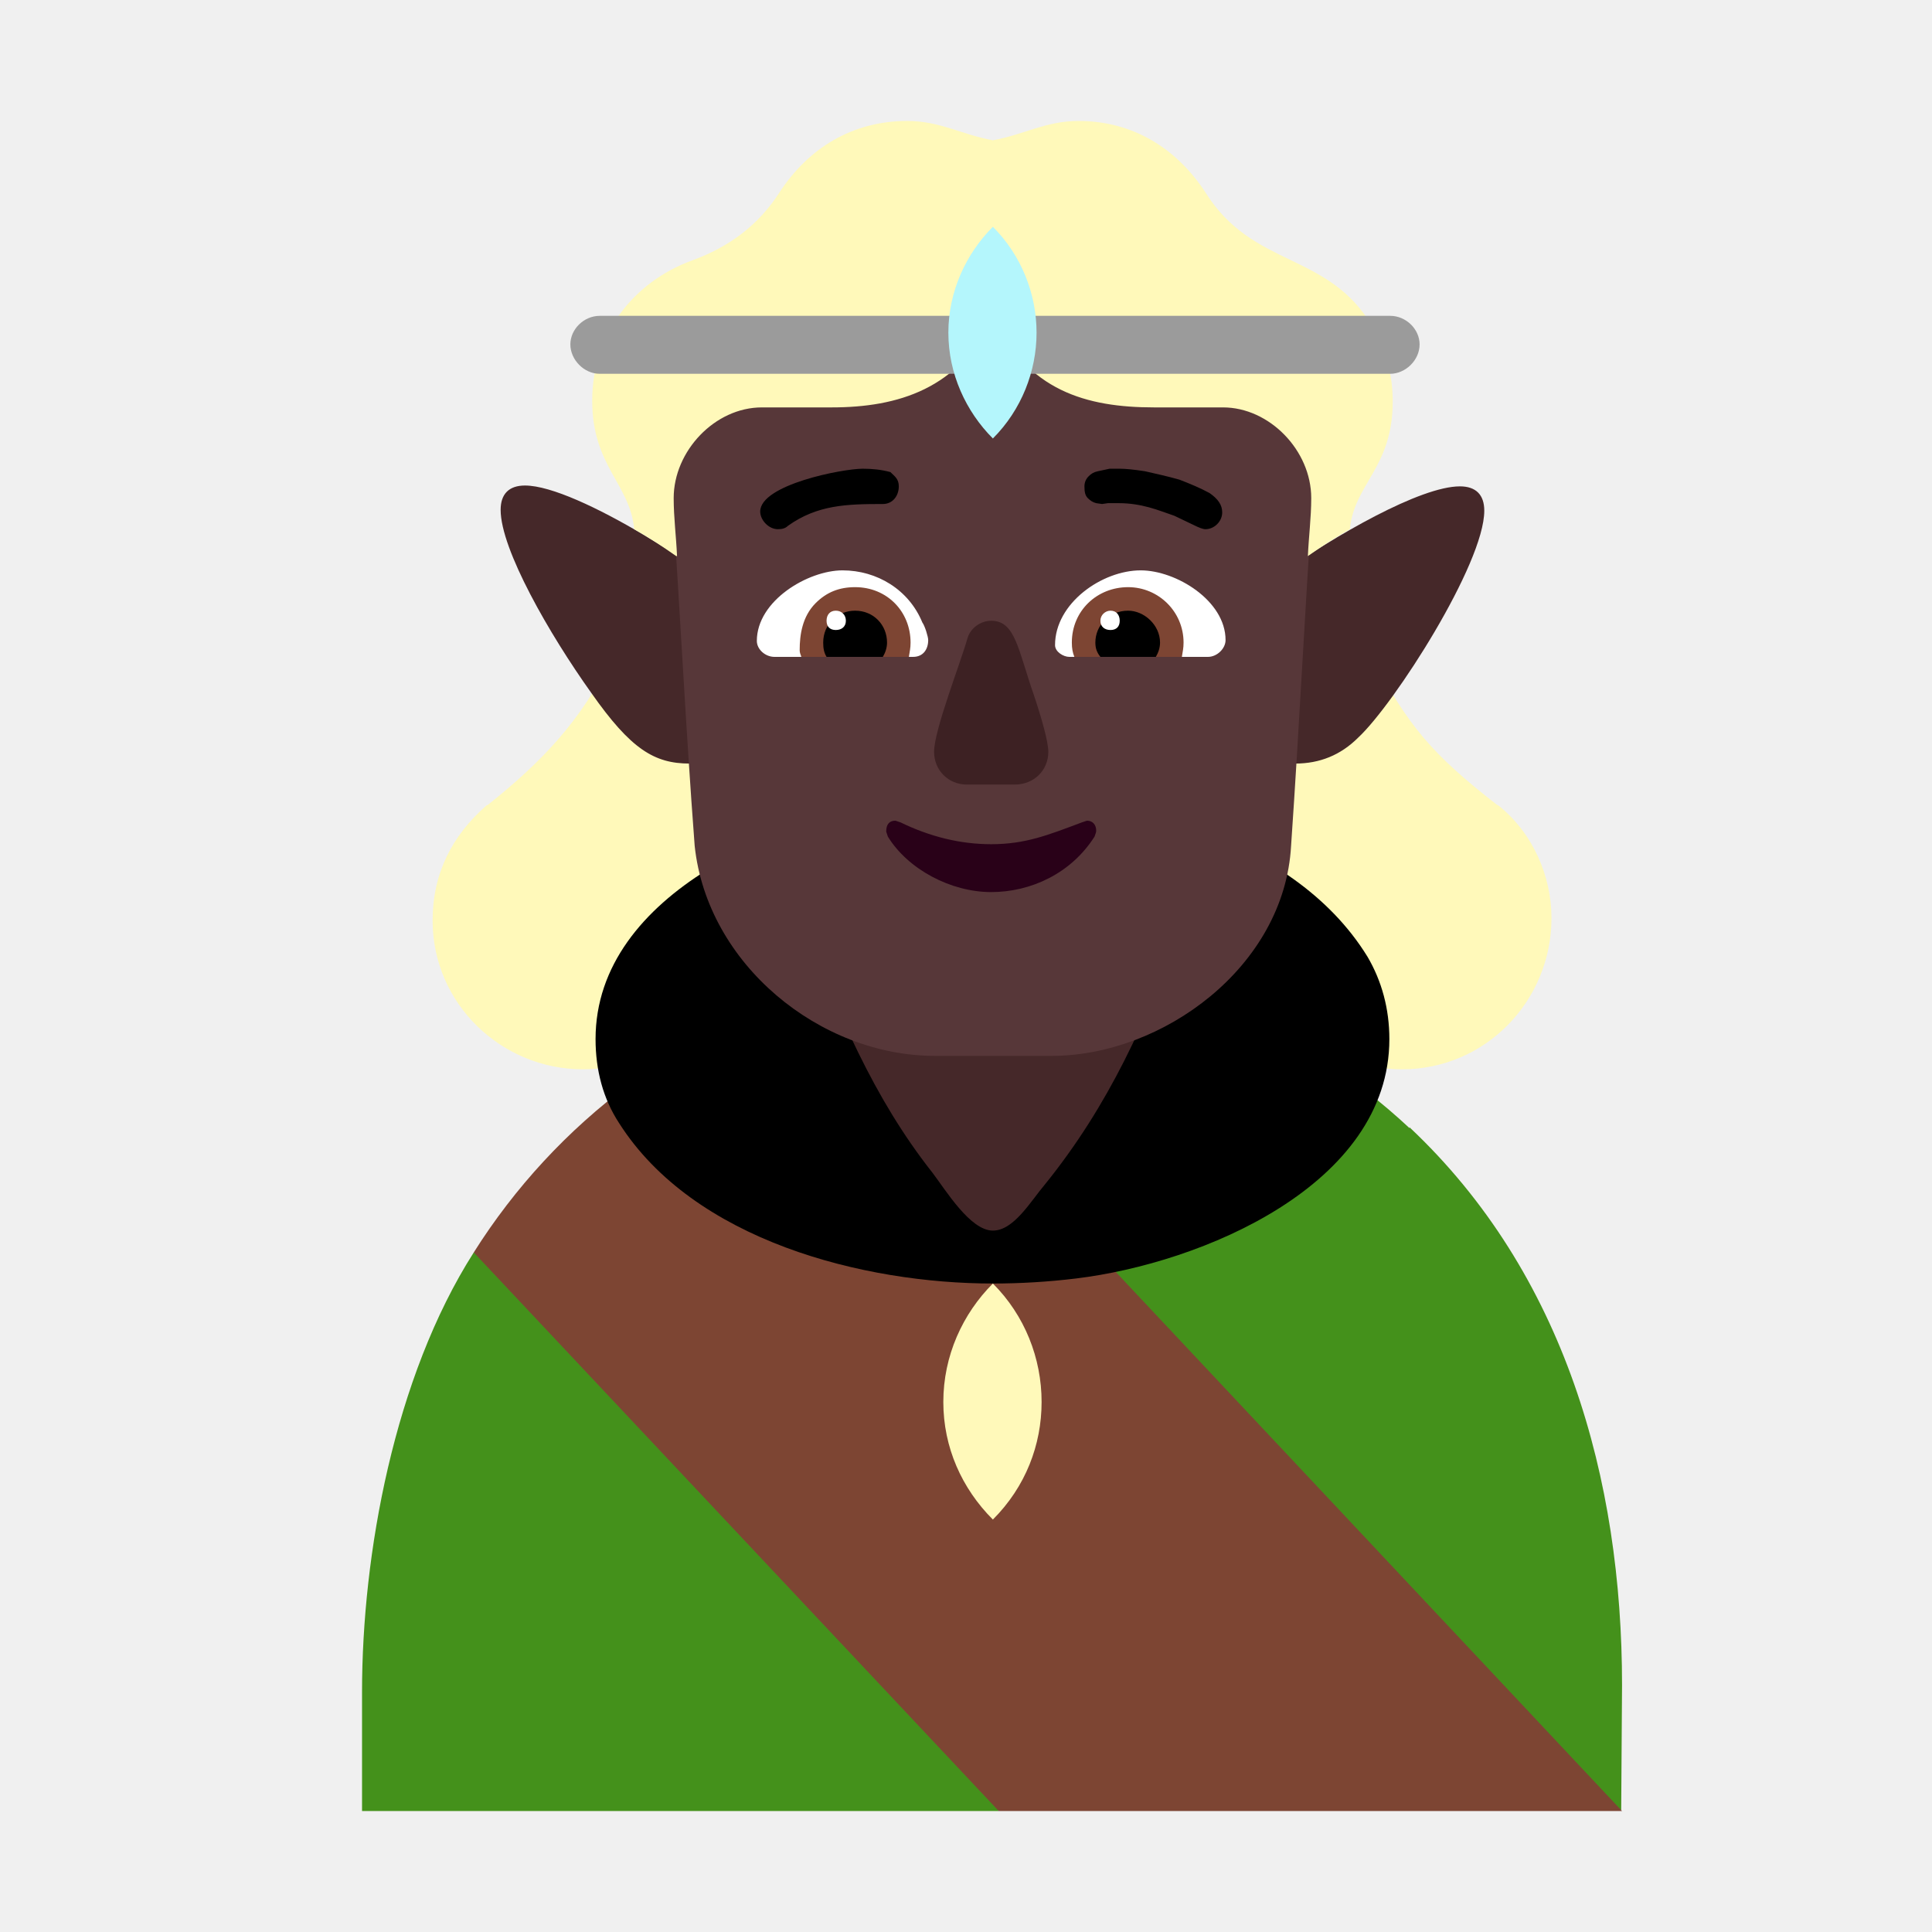
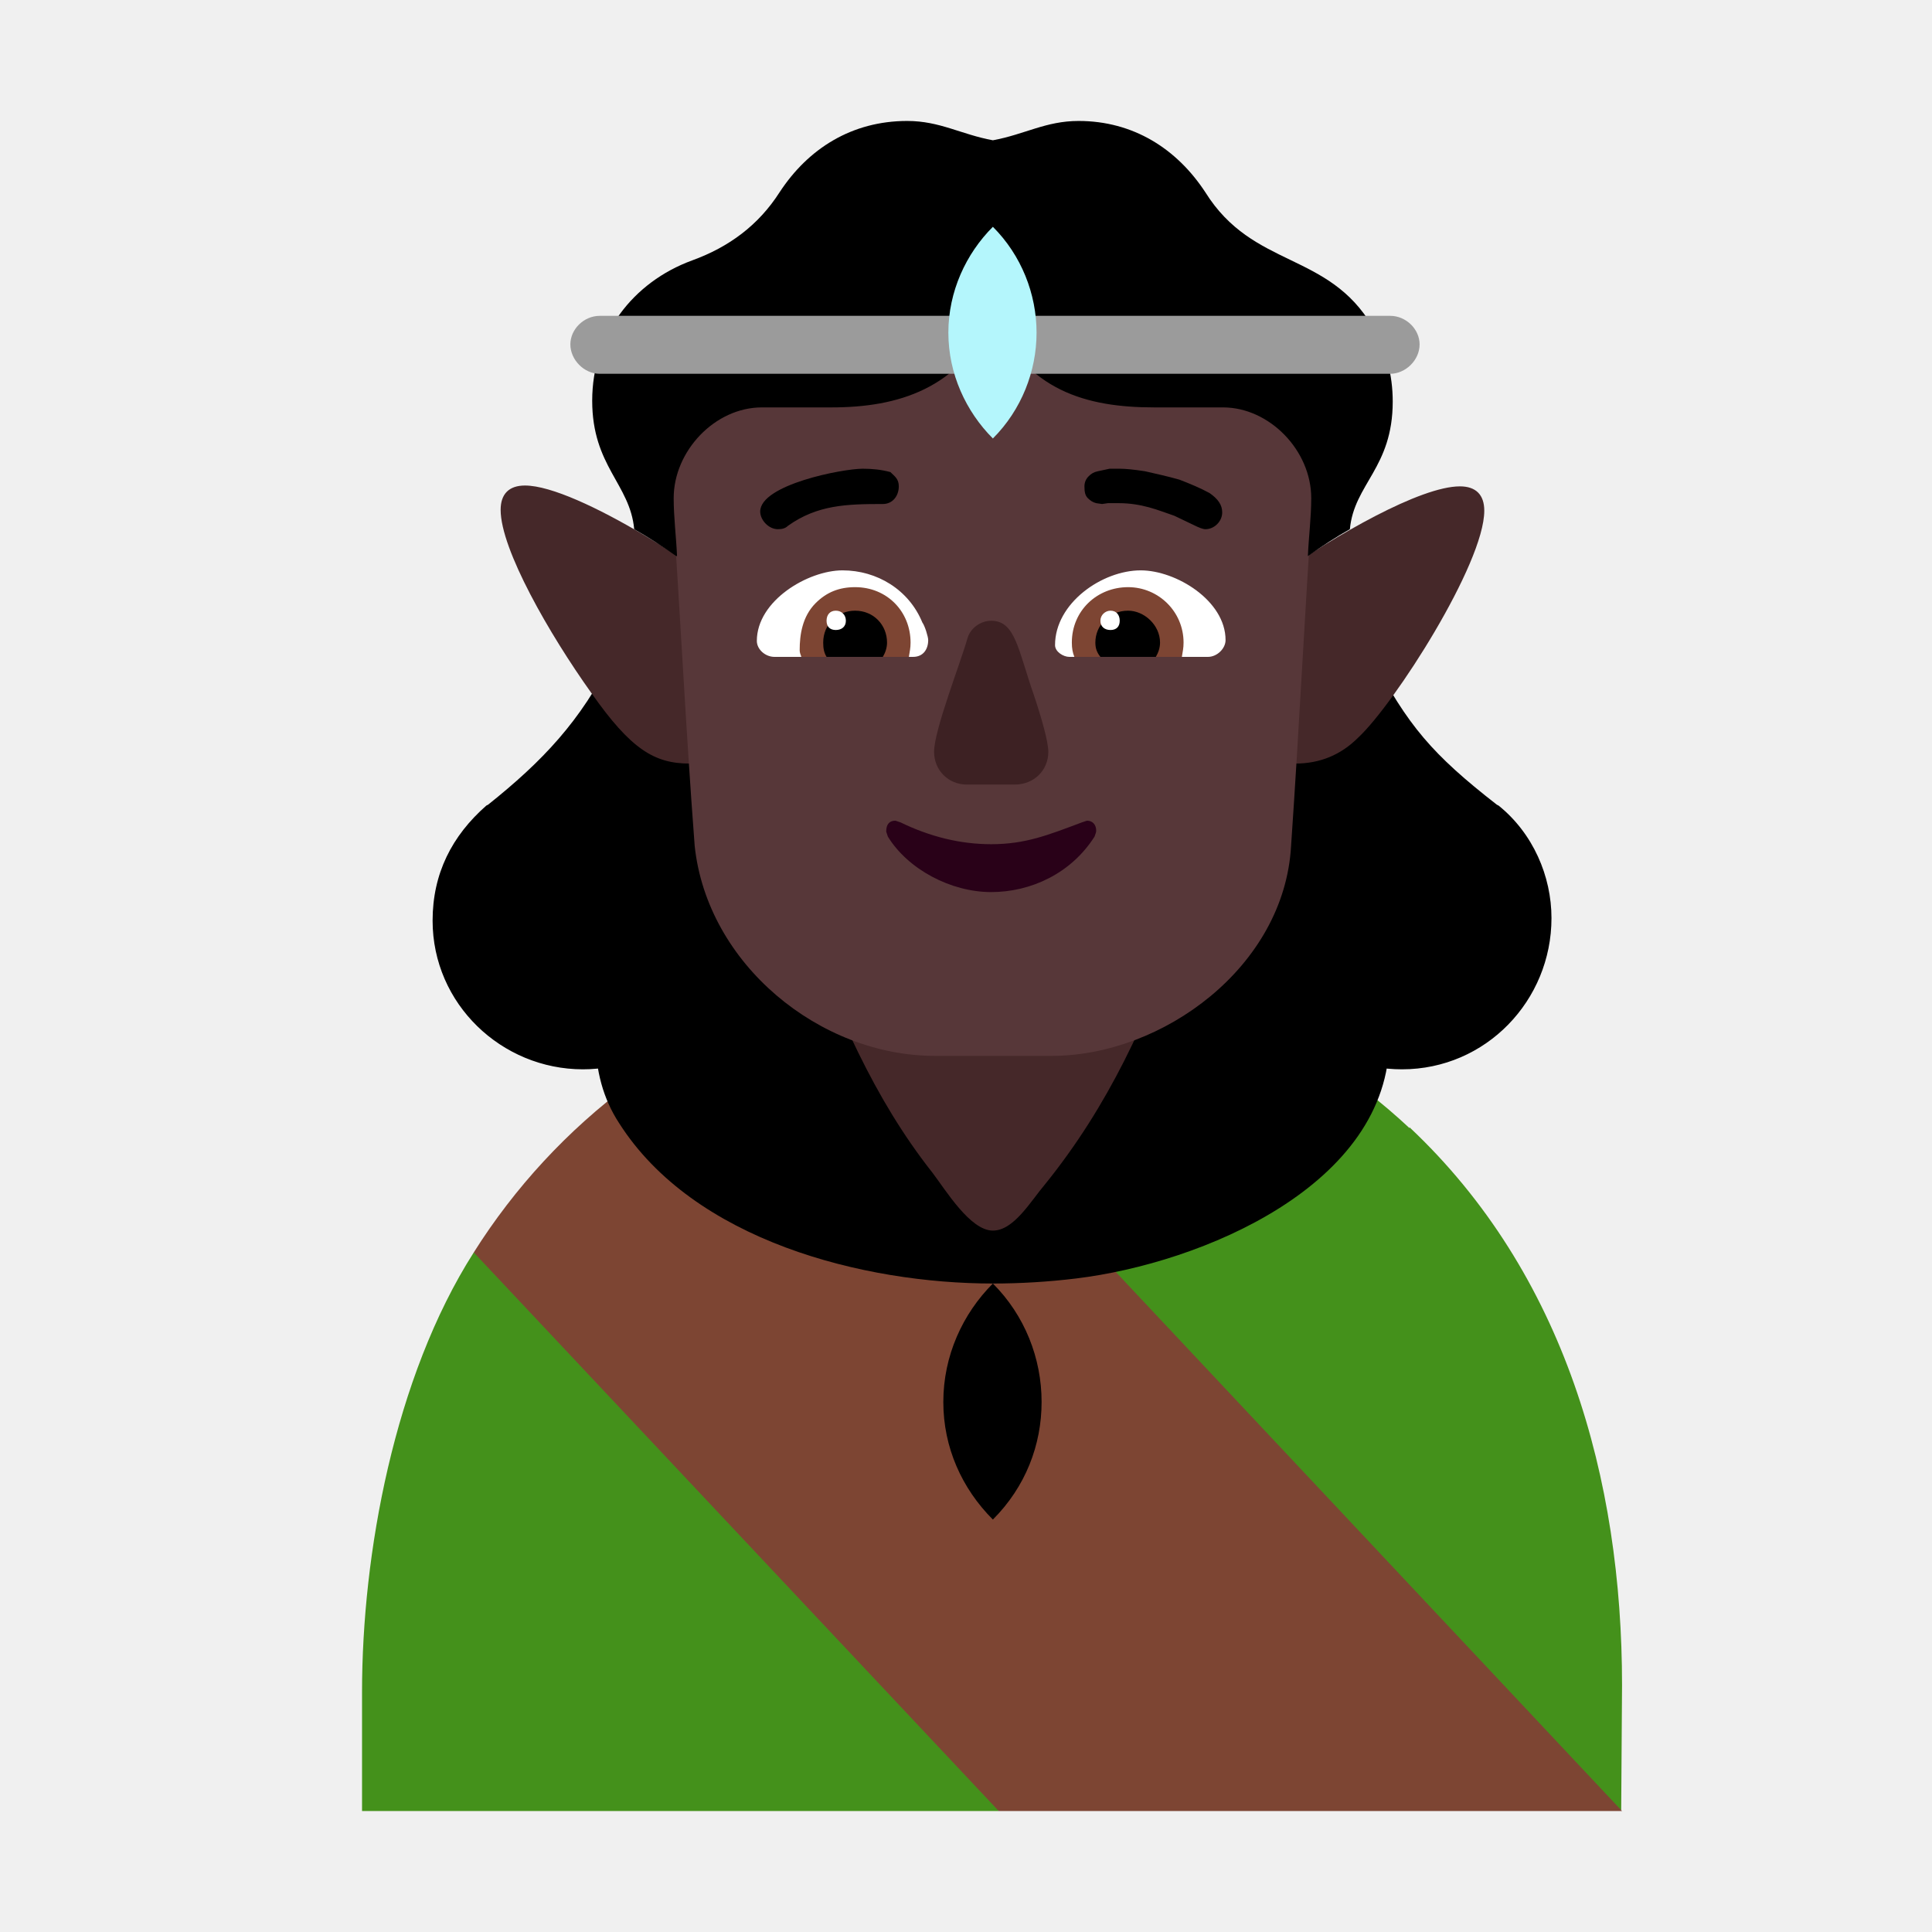
<svg xmlns="http://www.w3.org/2000/svg" version="1.1" viewBox="0 0 2300 2300">
  <g transform="scale(1,-1) translate(-256, -1869)">
-     <path d="M1925 596c-92 0-168 68-176 161l-1-1-47 331 188 0c43-82 72-116 149-176l2-1c41-33 63-84 63-134 0-98-78-180-178-180 z M950 596c90 0 168 69 176 161l49 330-190 0c-37-76-84-125-148-176l-2-1c-41-36-64-81-64-137 0-99 82-177 179-177 z" fill="#FFF9BA" />
+     <path d="M1925 596c-92 0-168 68-176 161l-1-1-47 331 188 0c43-82 72-116 149-176l2-1c41-33 63-84 63-134 0-98-78-180-178-180 z M950 596c90 0 168 69 176 161l49 330-190 0c-37-76-84-125-148-176l-2-1c-41-36-64-81-64-137 0-99 82-177 179-177 z" fill="#000000" />
    <path d="M1445-287l-197 411-428 254c-95-149-133-360-133-523l0-142 758 0 z M2186-286l1 149c0 245-68 490-253 664l0-1c-135 126-309 195-496 195-60 0-118-7-177-22l300-603 625-382 z" fill="#44911B" />
    <path d="M2187-287l-926 986c-189-47-344-167-441-321l625-665 742 0 z" fill="#7D4533" />
    <path d="M1438 341c33 0 66 2 99 6 149 18 373 111 373 285 0 36-9 69-26 98-91 148-305 193-446 193-31 0-62-2-93-5-152-19-380-111-380-286 0-37 9-71 28-100 89-140 291-191 445-191 z" fill="#000000" />
    <path d="M1438 404c25 0 45 35 62 55 76 94 122 196 163 311l-451 0c42-107 83-207 154-297 16-21 45-69 72-69 z" fill="#452829" />
-     <path d="M1438 60c39 39 58 89 58 140 0 52-20 103-58 141-36-36-59-86-59-141 0-54 22-103 59-140 z" fill="#FFF9BA" />
+     <path d="M1438 60c39 39 58 89 58 140 0 52-20 103-58 141-36-36-59-86-59-141 0-54 22-103 59-140 z" fill="#000000" />
    <path d="M1077 960c58 0 105 49 105 105 0 29-10 54-31 75-44 44-208 151-270 151-19 0-29-10-29-29 0-47 58-148 108-218 47-67 75-84 117-84 z M1798 960c29 0 54 10 75 31 43 40 150 207 150 270 0 19-10 29-29 29-47 0-148-58-218-107-67-48-83-76-83-118 0-59 47-105 105-105 z" fill="#452829" />
    <path d="M1508 612c132 0 277 106 285 250 10 145 16 275 26 420 1 15 3 26 3 40 0 167-136 303-303 303l-163 0c-171 0-302-133-302-303 0-15 1-26 2-40 10-145 16-275 27-420 15-141 149-250 286-250l139 0 z" fill="#573739" />
    <path d="M1464 935c23 0 40 17 40 39 0 12-8 40-17 67-19 54-22 89-51 89-12 0-24-8-28-20-8-29-40-110-40-136 0-22 17-39 39-39l57 0 z" fill="#3D2123" />
    <path d="M1436 807c47 0 95 22 123 66 1 3 2 5 2 7 0 7-4 12-11 12l-6-2c-40-15-67-26-108-26-37 0-73 9-108 26l-6 2c-7 0-11-4-11-13l2-6c24-39 75-66 123-66 z" fill="#290118" />
    <path d="M1691 1239c5 0 10 2 14 6 4 4 6 9 6 14 0 9-5 16-15 23-11 6-23 11-36 16-14 4-28 7-41 10-13 2-23 3-30 3l-12 0-14-3c-5-1-8-3-11-6-3-3-5-7-5-12 0-7 1-11 4-14 3-3 6-5 10-6l7-1 7 1 13 0c13 0 25-2 36-5 11-3 21-7 30-10l23-11c6-3 11-5 14-5 z M1182 1239c5 0 9 1 12 4 35 25 70 26 113 26 12 0 19 10 19 21 0 9-5 12-10 17-11 3-22 4-33 4-24 0-122-19-122-51 0-10 10-21 21-21 z" fill="#000000" />
    <path d="M1694 1087l-165 0c-7 0-17 6-17 14 0 50 56 89 102 89 42 0 101-36 101-83 0-10-10-20-21-20 z M1343 1087c12 0 18 9 18 20 0 4-4 17-7 21-16 39-54 62-95 62-41 0-102-36-102-84 0-10 10-19 21-19l165 0 z" fill="#FFFFFF" />
    <path d="M1663 1087l-128 0c-2 5-3 10-3 17 0 38 30 66 67 66 36 0 66-29 66-66 0-7-1-10-2-17 z M1338 1087c1 7 2 10 2 17 0 37-28 66-66 66-19 0-34-6-47-19-16-16-19-38-19-56 0-3 1-5 2-8l128 0 z" fill="#7D4533" />
    <path d="M1632 1087l-66 0c-4 5-6 10-6 17 0 21 17 38 39 38 19 0 38-17 38-38 0-6-2-12-5-17 z M1307 1087c3 5 5 11 5 17 0 21-16 38-38 38-21 0-38-16-38-38 0-7 1-12 4-17l67 0 z" fill="#000000" />
    <path d="M1578 1119c7 0 11 4 11 11 0 7-4 12-11 12-6 0-12-5-12-12 0-7 5-11 12-11 z M1251 1119c7 0 12 4 12 11 0 7-5 12-12 12-7 0-11-5-11-12 0-7 4-11 11-11 z" fill="#FFFFFF" />
-     <path d="M1813 1207c17 12 34 23 50 32 5 54 51 73 51 152 0 32-8 62-24 89-53 90-142 69-199 160-34 52-86 85-151 85-39 0-64-16-102-23-38 7-63 23-102 23-66 0-118-33-152-85-25-39-60-65-104-81-71-26-119-89-119-167 0-78 45-99 50-153 16-9 33-20 50-32l1 0c-1 23-4 46-4 69 0 56 49 108 105 108l83 0c79 0 152 22 192 108 41-88 111-108 192-108l82 0c55 0 105-51 105-108 0-23-3-46-4-69 z" fill="#FFF9BA" />
+     <path d="M1813 1207c17 12 34 23 50 32 5 54 51 73 51 152 0 32-8 62-24 89-53 90-142 69-199 160-34 52-86 85-151 85-39 0-64-16-102-23-38 7-63 23-102 23-66 0-118-33-152-85-25-39-60-65-104-81-71-26-119-89-119-167 0-78 45-99 50-153 16-9 33-20 50-32l1 0c-1 23-4 46-4 69 0 56 49 108 105 108l83 0c79 0 152 22 192 108 41-88 111-108 192-108l82 0c55 0 105-51 105-108 0-23-3-46-4-69 z" fill="#000000" />
    <path d="M1911 1424c18 0 35 16 35 35 0 18-16 34-35 34l-941 0c-19 0-35-16-35-34 0-18 16-35 35-35l941 0 z" fill="#9B9B9B" />
    <path d="M1438 1347c34 34 52 80 52 126 0 46-18 92-52 126-32-32-53-77-53-126 0-49 21-94 53-126 z" fill="#B4F6FC" />
  </g>
</svg>
